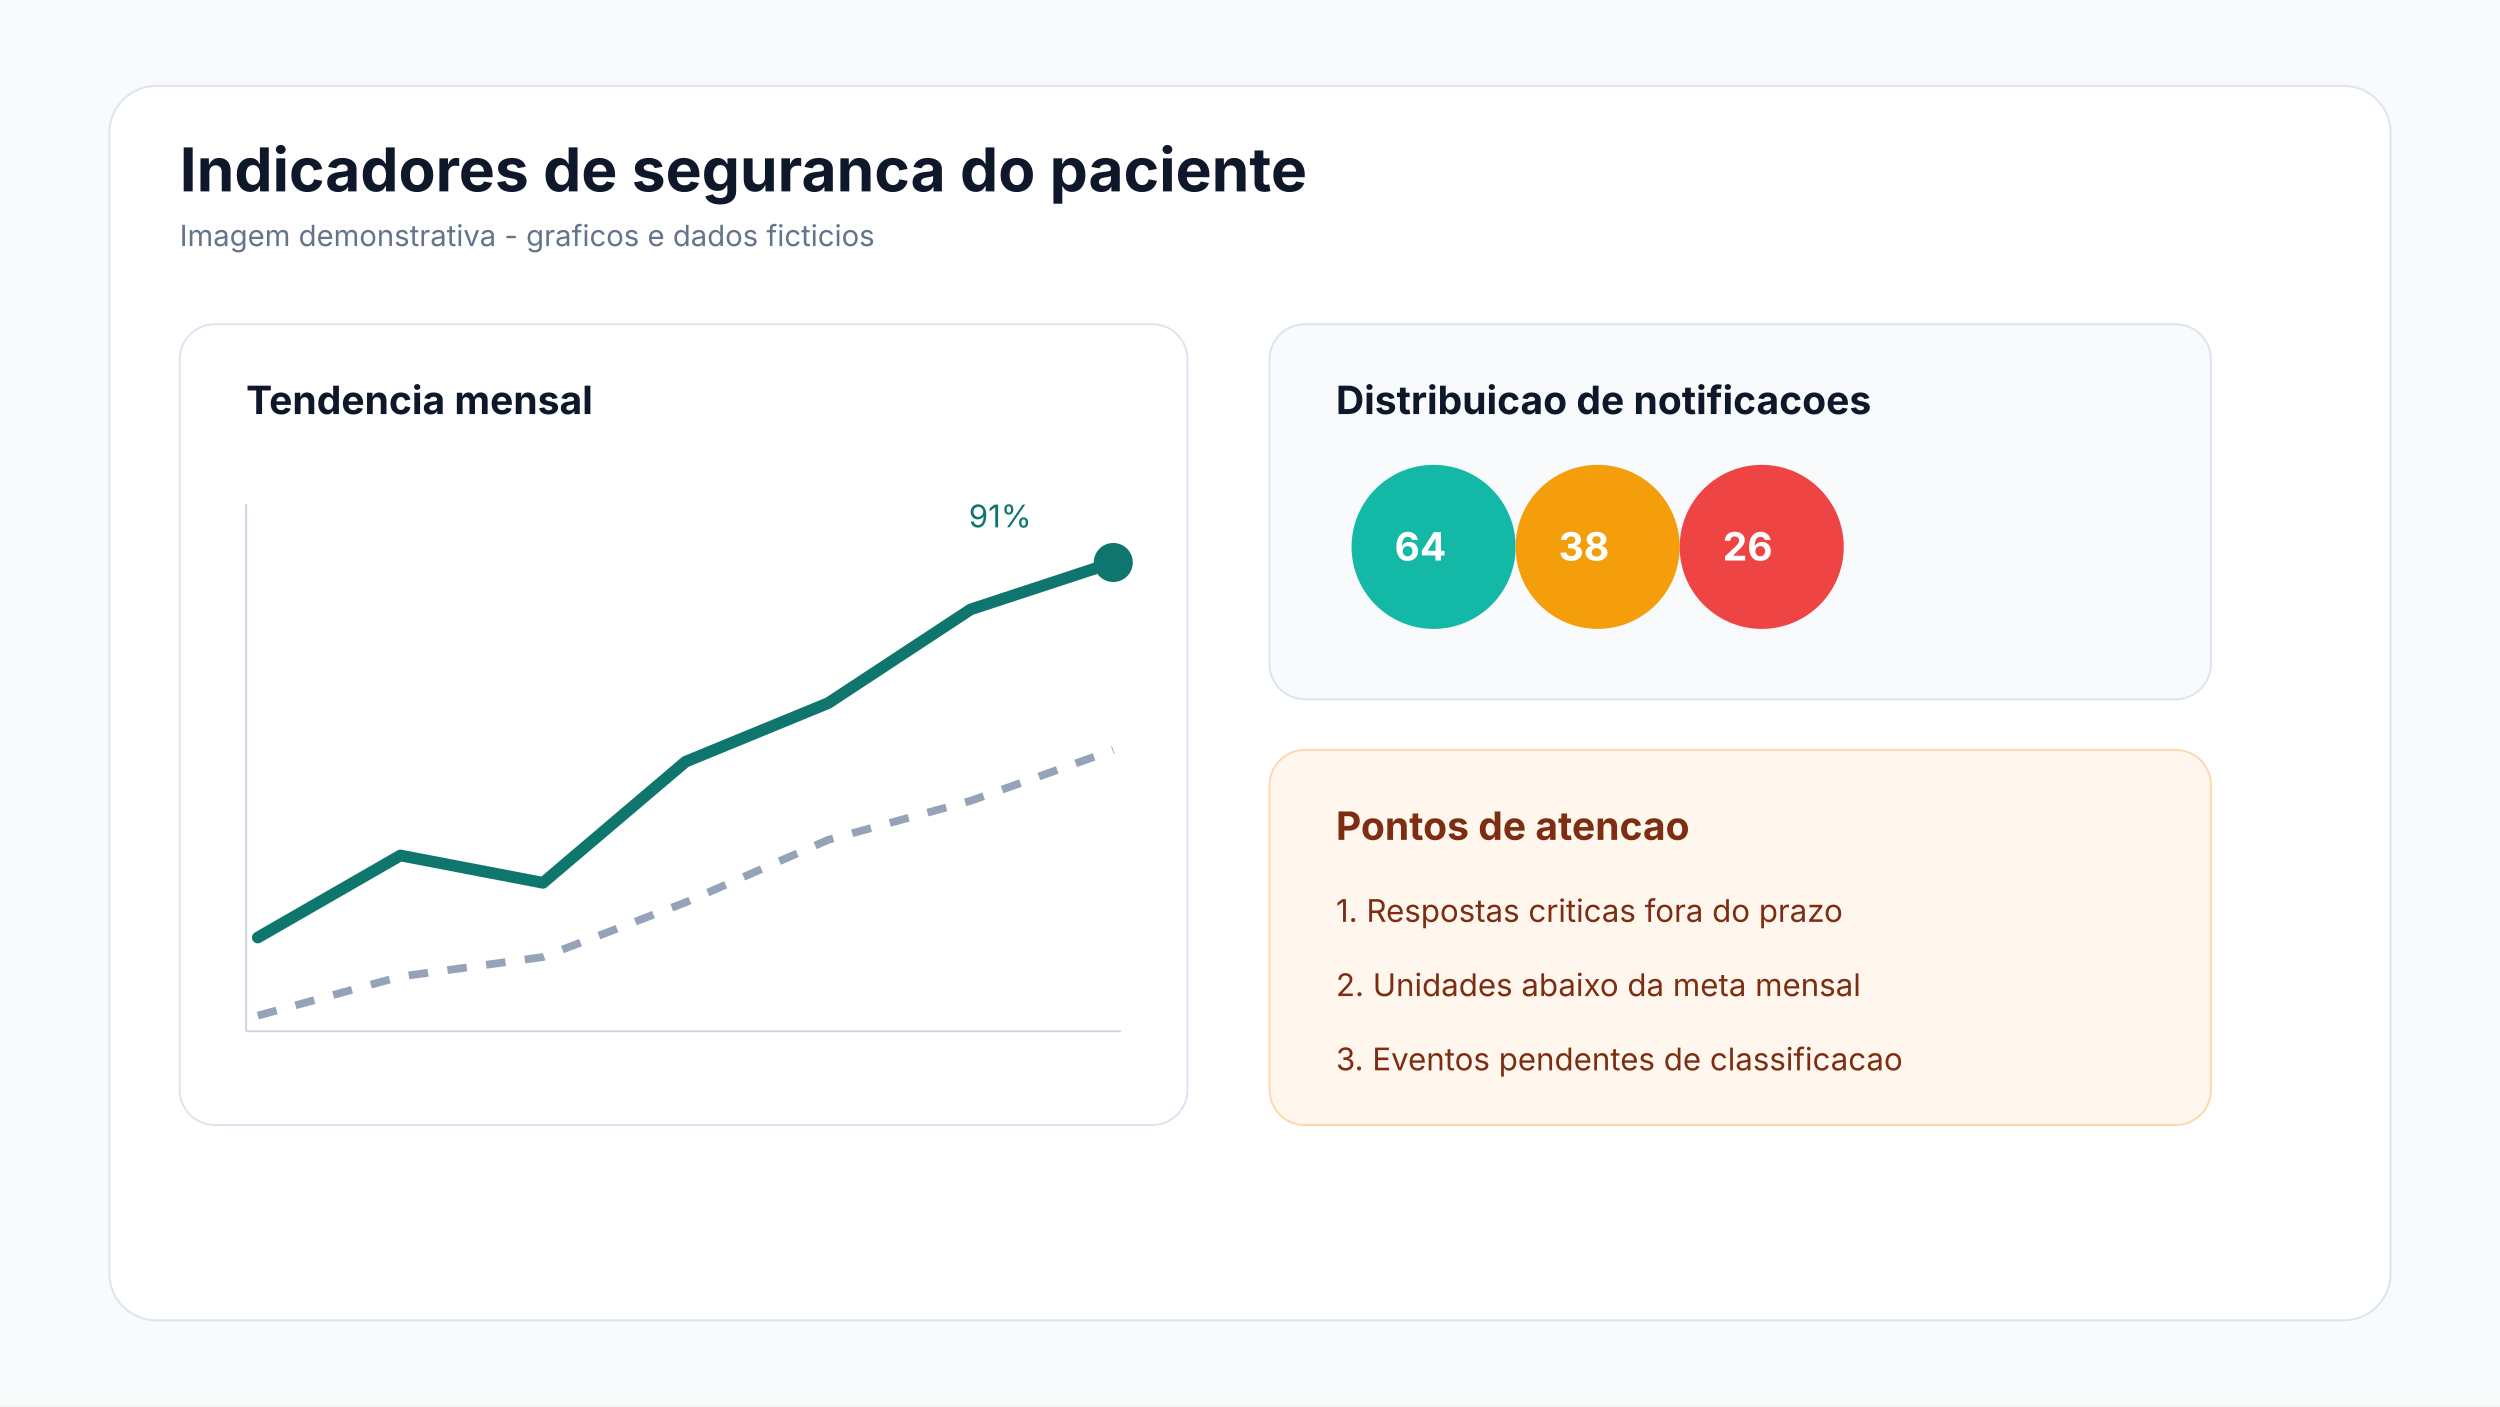
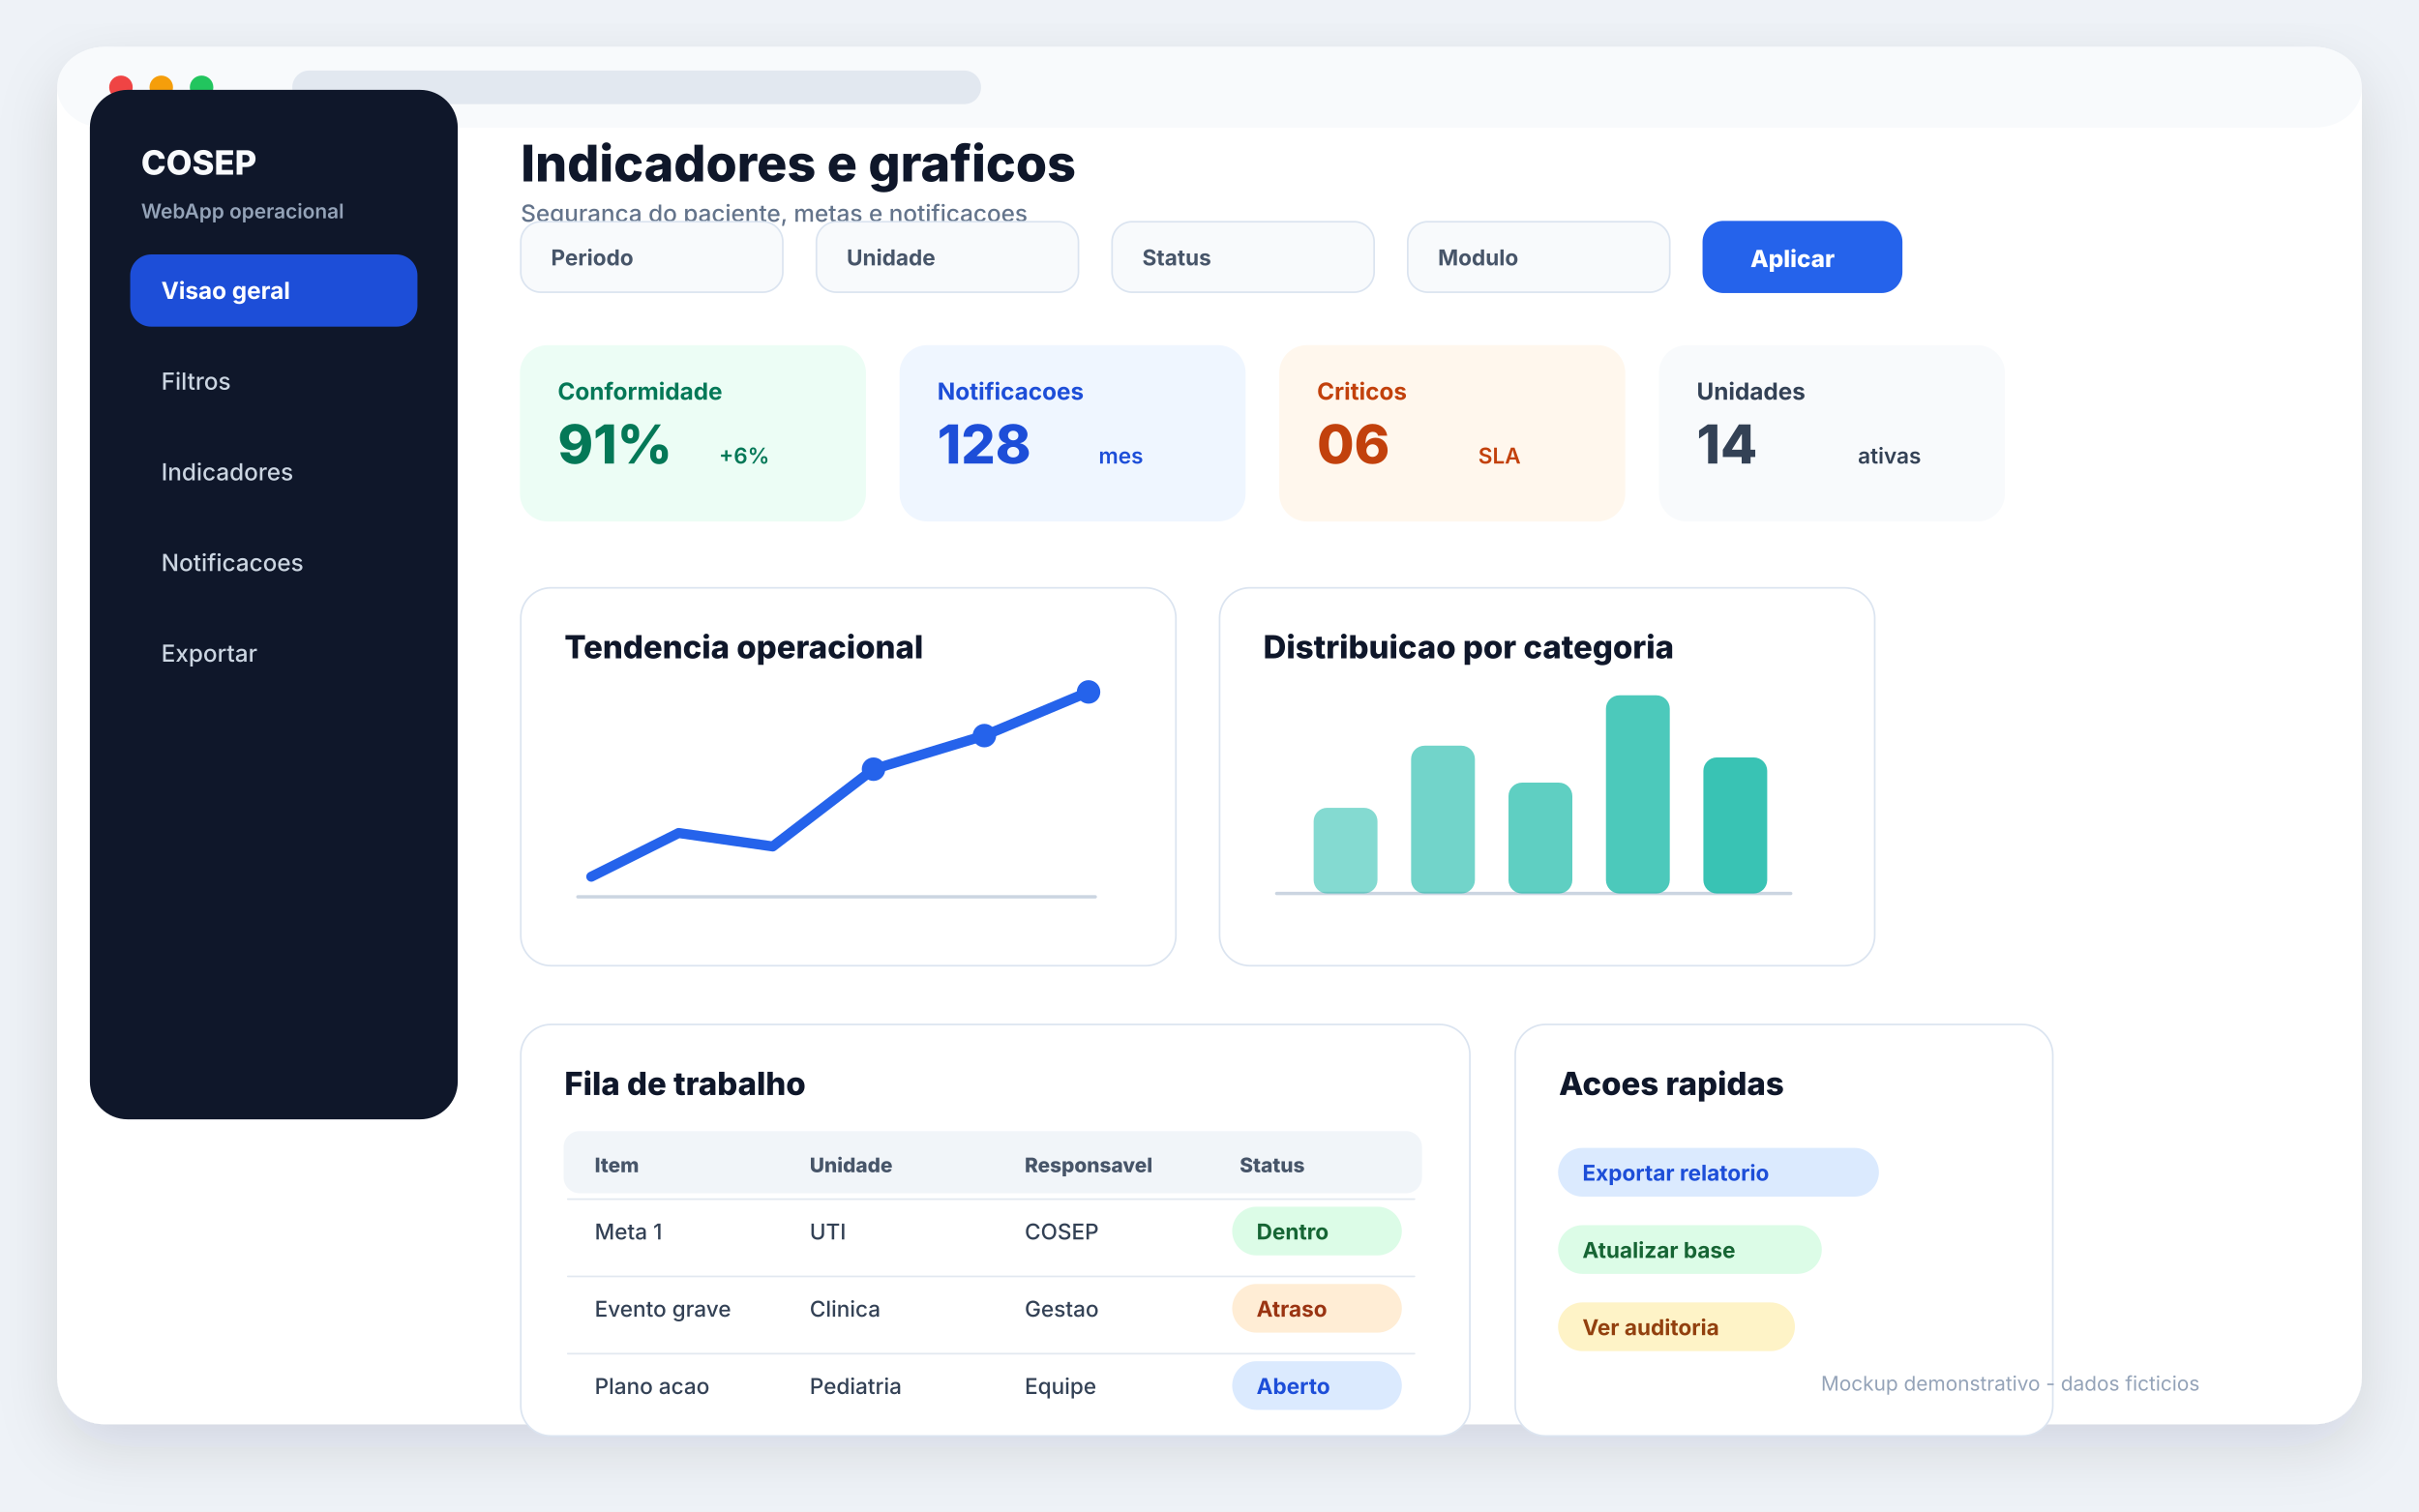
- <svg xmlns="http://www.w3.org/2000/svg" width="1280" height="720" viewBox="0 0 1280 720" role="img" aria-labelledby="title desc">
-   <rect width="1280" height="720" fill="#f8fafc" />
-   <rect x="56" y="44" width="1168" height="632" rx="24" fill="#ffffff" stroke="#dbe4f0" />
-   <text x="92" y="98" font-family="Inter,Arial,sans-serif" font-size="31" font-weight="700" fill="#0f172a">Indicadores de seguranca do paciente</text>
-   <text x="92" y="126" font-family="Inter,Arial,sans-serif" font-size="15" fill="#64748b">Imagem demonstrativa - graficos e dados ficticios</text>
-   <g font-family="Inter,Arial,sans-serif">
-     <rect x="92" y="166" width="516" height="410" rx="18" fill="#ffffff" stroke="#dbe4f0" />
-     <text x="126" y="212" font-size="20" font-weight="700" fill="#0f172a">Tendencia mensal</text>
-     <polyline points="132,480 205,438 278,452 351,390 424,360 497,312 570,288" fill="none" stroke="#0f766e" stroke-width="6" stroke-linecap="round" stroke-linejoin="round" />
-     <polyline points="132,520 205,500 278,490 351,462 424,430 497,410 570,384" fill="none" stroke="#94a3b8" stroke-width="4" stroke-dasharray="10 10" />
-     <line x1="126" y1="528" x2="574" y2="528" stroke="#cbd5e1" />
-     <line x1="126" y1="258" x2="126" y2="528" stroke="#cbd5e1" />
-     <circle cx="570" cy="288" r="10" fill="#0f766e" />
-     <text x="496" y="270" font-size="16" fill="#0f766e">91%</text>
-     <rect x="650" y="166" width="482" height="192" rx="18" fill="#f8fafc" stroke="#dbe4f0" />
-     <text x="684" y="212" font-size="20" font-weight="700" fill="#0f172a">Distribuicao de notificacoes</text>
-     <circle cx="734" cy="280" r="42" fill="#14b8a6" />
-     <circle cx="818" cy="280" r="42" fill="#f59e0b" />
-     <circle cx="902" cy="280" r="42" fill="#ef4444" />
-     <text x="714" y="287" font-size="20" font-weight="700" fill="#fff">64</text>
-     <text x="798" y="287" font-size="20" font-weight="700" fill="#fff">38</text>
-     <text x="882" y="287" font-size="20" font-weight="700" fill="#fff">26</text>
-     <rect x="650" y="384" width="482" height="192" rx="18" fill="#fff7ed" stroke="#fed7aa" />
-     <text x="684" y="430" font-size="20" font-weight="700" fill="#7c2d12">Pontos de atencao</text>
-     <text x="684" y="472" font-size="16" fill="#7c2d12">1. Respostas criticas fora do prazo</text>
-     <text x="684" y="510" font-size="16" fill="#7c2d12">2. Unidades abaixo da meta mensal</text>
-     <text x="684" y="548" font-size="16" fill="#7c2d12">3. Eventos pendentes de classificacao</text>
-   </g>
+ <svg xmlns="http://www.w3.org/2000/svg" width="1440" height="900" viewBox="0 0 1440 900" role="img" aria-labelledby="title desc">
+   <defs>
+     <filter id="shadow" x="-20%" y="-20%" width="140%" height="140%">
+       <feDropShadow dx="0" dy="14" stdDeviation="18" flood-color="#0f172a" flood-opacity=".12" />
+     </filter>
+   </defs>
+   <rect width="1440" height="900" fill="#eef2f7" />
+   <rect x="34" y="28" width="1372" height="820" rx="28" fill="#ffffff" filter="url(#shadow)" />
+   <rect x="34" y="28" width="1372" height="48" rx="28" fill="#f8fafc" />
+   <circle cx="72" cy="52" r="7" fill="#ef4444" />
+   <circle cx="96" cy="52" r="7" fill="#f59e0b" />
+   <circle cx="120" cy="52" r="7" fill="#22c55e" />
+   <rect x="174" y="42" width="410" height="20" rx="10" fill="#e2e8f0" />
+   <rect x="54" y="54" width="218" height="612" rx="22" fill="#0f172a" stroke="#0f172a" />
+   <text x="84" y="104" font-family="Inter, Segoe UI, Arial, sans-serif" font-size="20" font-weight="800" fill="#f8fafc">COSEP</text>
+   <text x="84" y="130" font-family="Inter, Segoe UI, Arial, sans-serif" font-size="12" font-weight="600" fill="#94a3b8">WebApp operacional</text>
+   <rect x="78" y="152" width="170" height="42" rx="12" fill="#1d4ed8" stroke="#1d4ed8" />
+   <text x="96" y="178" font-family="Inter, Segoe UI, Arial, sans-serif" font-size="14" font-weight="650" fill="#ffffff">Visao geral</text>
+   <text x="96" y="232" font-family="Inter, Segoe UI, Arial, sans-serif" font-size="14" font-weight="500" fill="#cbd5e1">Filtros</text>
+   <text x="96" y="286" font-family="Inter, Segoe UI, Arial, sans-serif" font-size="14" font-weight="500" fill="#cbd5e1">Indicadores</text>
+   <text x="96" y="340" font-family="Inter, Segoe UI, Arial, sans-serif" font-size="14" font-weight="500" fill="#cbd5e1">Notificacoes</text>
+   <text x="96" y="394" font-family="Inter, Segoe UI, Arial, sans-serif" font-size="14" font-weight="500" fill="#cbd5e1">Exportar</text>
+   <text x="310" y="108" font-family="Inter, Segoe UI, Arial, sans-serif" font-size="30" font-weight="800" fill="#0f172a">Indicadores e graficos</text>
+   <text x="310" y="132" font-family="Inter, Segoe UI, Arial, sans-serif" font-size="14" font-weight="500" fill="#64748b">Seguranca do paciente, metas e notificacoes</text>
+   <rect x="310" y="132" width="156" height="42" rx="12" fill="#f8fafc" stroke="#dbe4f0" />
+   <text x="328" y="158" font-family="Inter, Segoe UI, Arial, sans-serif" font-size="13" font-weight="650" fill="#475569">Periodo</text>
+   <rect x="486" y="132" width="156" height="42" rx="12" fill="#f8fafc" stroke="#dbe4f0" />
+   <text x="504" y="158" font-family="Inter, Segoe UI, Arial, sans-serif" font-size="13" font-weight="650" fill="#475569">Unidade</text>
+   <rect x="662" y="132" width="156" height="42" rx="12" fill="#f8fafc" stroke="#dbe4f0" />
+   <text x="680" y="158" font-family="Inter, Segoe UI, Arial, sans-serif" font-size="13" font-weight="650" fill="#475569">Status</text>
+   <rect x="838" y="132" width="156" height="42" rx="12" fill="#f8fafc" stroke="#dbe4f0" />
+   <text x="856" y="158" font-family="Inter, Segoe UI, Arial, sans-serif" font-size="13" font-weight="650" fill="#475569">Modulo</text>
+   <rect x="1014" y="132" width="118" height="42" rx="12" fill="#2563eb" stroke="#2563eb" />
+   <text x="1042" y="159" font-family="Inter, Segoe UI, Arial, sans-serif" font-size="14" font-weight="800" fill="#fff">Aplicar</text>
+   <rect x="310" y="206" width="205" height="104" rx="16" fill="#ecfdf5" stroke="#ecfdf5" />
+   <text x="332" y="238" font-family="Inter, Segoe UI, Arial, sans-serif" font-size="14" font-weight="700" fill="#047857">Conformidade</text>
+   <text x="332" y="276" font-family="Inter, Segoe UI, Arial, sans-serif" font-size="32" font-weight="800" fill="#047857">91%</text>
+   <text x="428" y="276" font-family="Inter, Segoe UI, Arial, sans-serif" font-size="13" font-weight="600" fill="#047857">+6%</text>
+   <rect x="536" y="206" width="205" height="104" rx="16" fill="#eff6ff" stroke="#eff6ff" />
+   <text x="558" y="238" font-family="Inter, Segoe UI, Arial, sans-serif" font-size="14" font-weight="700" fill="#1d4ed8">Notificacoes</text>
+   <text x="558" y="276" font-family="Inter, Segoe UI, Arial, sans-serif" font-size="32" font-weight="800" fill="#1d4ed8">128</text>
+   <text x="654" y="276" font-family="Inter, Segoe UI, Arial, sans-serif" font-size="13" font-weight="600" fill="#1d4ed8">mes</text>
+   <rect x="762" y="206" width="205" height="104" rx="16" fill="#fff7ed" stroke="#fff7ed" />
+   <text x="784" y="238" font-family="Inter, Segoe UI, Arial, sans-serif" font-size="14" font-weight="700" fill="#c2410c">Criticos</text>
+   <text x="784" y="276" font-family="Inter, Segoe UI, Arial, sans-serif" font-size="32" font-weight="800" fill="#c2410c">06</text>
+   <text x="880" y="276" font-family="Inter, Segoe UI, Arial, sans-serif" font-size="13" font-weight="600" fill="#c2410c">SLA</text>
+   <rect x="988" y="206" width="205" height="104" rx="16" fill="#f8fafc" stroke="#f8fafc" />
+   <text x="1010" y="238" font-family="Inter, Segoe UI, Arial, sans-serif" font-size="14" font-weight="700" fill="#334155">Unidades</text>
+   <text x="1010" y="276" font-family="Inter, Segoe UI, Arial, sans-serif" font-size="32" font-weight="800" fill="#334155">14</text>
+   <text x="1106" y="276" font-family="Inter, Segoe UI, Arial, sans-serif" font-size="13" font-weight="600" fill="#334155">ativas</text>
+   <rect x="310" y="350" width="390" height="225" rx="18" fill="#ffffff" stroke="#dbe4f0" />
+   <text x="336" y="392" font-family="Inter, Segoe UI, Arial, sans-serif" font-size="19" font-weight="800" fill="#0f172a">Tendencia operacional</text>
+   <line x1="344" y1="534" x2="652" y2="534" stroke="#cbd5e1" stroke-width="2" stroke-linecap="round" />
+   <polyline points="352,522 404,496 460,504 520,458 586,438 648,412" fill="none" stroke="#2563eb" stroke-width="6" stroke-linecap="round" stroke-linejoin="round" />
+   <circle cx="520" cy="458" r="7" fill="#2563eb" />
+   <circle cx="586" cy="438" r="7" fill="#2563eb" />
+   <circle cx="648" cy="412" r="7" fill="#2563eb" />
+   <rect x="726" y="350" width="390" height="225" rx="18" fill="#ffffff" stroke="#dbe4f0" />
+   <text x="752" y="392" font-family="Inter, Segoe UI, Arial, sans-serif" font-size="19" font-weight="800" fill="#0f172a">Distribuicao por categoria</text>
+   <line x1="760" y1="532" x2="1066" y2="532" stroke="#cbd5e1" stroke-width="2" stroke-linecap="round" />
+   <rect x="782" y="481" width="38" height="51" rx="8" fill="#14b8a6" opacity="0.52" />
+   <rect x="840" y="444" width="38" height="88" rx="8" fill="#14b8a6" opacity="0.60" />
+   <rect x="898" y="466" width="38" height="66" rx="8" fill="#14b8a6" opacity="0.68" />
+   <rect x="956" y="414" width="38" height="118" rx="8" fill="#14b8a6" opacity="0.76" />
+   <rect x="1014" y="451" width="38" height="81" rx="8" fill="#14b8a6" opacity="0.84" />
+   <rect x="310" y="610" width="565" height="245" rx="18" fill="#ffffff" stroke="#dbe4f0" />
+   <text x="336" y="652" font-family="Inter, Segoe UI, Arial, sans-serif" font-size="19" font-weight="800" fill="#0f172a">Fila de trabalho</text>
+   <rect x="336" y="674" width="510" height="36" rx="9" fill="#f1f5f9" stroke="#f1f5f9" />
+   <text x="354" y="698" font-family="Inter, Segoe UI, Arial, sans-serif" font-size="12" font-weight="800" fill="#475569">Item</text>
+   <text x="482" y="698" font-family="Inter, Segoe UI, Arial, sans-serif" font-size="12" font-weight="800" fill="#475569">Unidade</text>
+   <text x="610" y="698" font-family="Inter, Segoe UI, Arial, sans-serif" font-size="12" font-weight="800" fill="#475569">Responsavel</text>
+   <text x="738" y="698" font-family="Inter, Segoe UI, Arial, sans-serif" font-size="12" font-weight="800" fill="#475569">Status</text>
+   <line x1="338" y1="714" x2="842" y2="714" stroke="#e2e8f0" stroke-width="1" stroke-linecap="round" />
+   <text x="354" y="738" font-family="Inter, Segoe UI, Arial, sans-serif" font-size="13" font-weight="550" fill="#334155">Meta 1</text>
+   <text x="482" y="738" font-family="Inter, Segoe UI, Arial, sans-serif" font-size="13" font-weight="550" fill="#334155">UTI</text>
+   <text x="610" y="738" font-family="Inter, Segoe UI, Arial, sans-serif" font-size="13" font-weight="550" fill="#334155">COSEP</text>
+   <rect x="734" y="719" width="100" height="28" rx="14" fill="#dcfce7" stroke="#dcfce7" />
+   <text x="748" y="738" font-family="Inter, Segoe UI, Arial, sans-serif" font-size="13" font-weight="700" fill="#166534">Dentro</text>
+   <line x1="338" y1="760" x2="842" y2="760" stroke="#e2e8f0" stroke-width="1" stroke-linecap="round" />
+   <text x="354" y="784" font-family="Inter, Segoe UI, Arial, sans-serif" font-size="13" font-weight="550" fill="#334155">Evento grave</text>
+   <text x="482" y="784" font-family="Inter, Segoe UI, Arial, sans-serif" font-size="13" font-weight="550" fill="#334155">Clinica</text>
+   <text x="610" y="784" font-family="Inter, Segoe UI, Arial, sans-serif" font-size="13" font-weight="550" fill="#334155">Gestao</text>
+   <rect x="734" y="765" width="100" height="28" rx="14" fill="#ffedd5" stroke="#ffedd5" />
+   <text x="748" y="784" font-family="Inter, Segoe UI, Arial, sans-serif" font-size="13" font-weight="700" fill="#9a3412">Atraso</text>
+   <line x1="338" y1="806" x2="842" y2="806" stroke="#e2e8f0" stroke-width="1" stroke-linecap="round" />
+   <text x="354" y="830" font-family="Inter, Segoe UI, Arial, sans-serif" font-size="13" font-weight="550" fill="#334155">Plano acao</text>
+   <text x="482" y="830" font-family="Inter, Segoe UI, Arial, sans-serif" font-size="13" font-weight="550" fill="#334155">Pediatria</text>
+   <text x="610" y="830" font-family="Inter, Segoe UI, Arial, sans-serif" font-size="13" font-weight="550" fill="#334155">Equipe</text>
+   <rect x="734" y="811" width="100" height="28" rx="14" fill="#dbeafe" stroke="#dbeafe" />
+   <text x="748" y="830" font-family="Inter, Segoe UI, Arial, sans-serif" font-size="13" font-weight="700" fill="#1d4ed8">Aberto</text>
+   <rect x="902" y="610" width="320" height="245" rx="18" fill="#ffffff" stroke="#dbe4f0" />
+   <text x="928" y="652" font-family="Inter, Segoe UI, Arial, sans-serif" font-size="19" font-weight="800" fill="#0f172a">Acoes rapidas</text>
+   <rect x="928" y="684" width="190" height="28" rx="14" fill="#dbeafe" stroke="#dbeafe" />
+   <text x="942" y="703" font-family="Inter, Segoe UI, Arial, sans-serif" font-size="13" font-weight="700" fill="#1d4ed8">Exportar relatorio</text>
+   <rect x="928" y="730" width="156" height="28" rx="14" fill="#dcfce7" stroke="#dcfce7" />
+   <text x="942" y="749" font-family="Inter, Segoe UI, Arial, sans-serif" font-size="13" font-weight="700" fill="#166534">Atualizar base</text>
+   <rect x="928" y="776" width="140" height="28" rx="14" fill="#fef3c7" stroke="#fef3c7" />
+   <text x="942" y="795" font-family="Inter, Segoe UI, Arial, sans-serif" font-size="13" font-weight="700" fill="#92400e">Ver auditoria</text>
+   <text x="1084" y="828" font-family="Inter, Segoe UI, Arial, sans-serif" font-size="12" fill="#94a3b8">Mockup demonstrativo - dados ficticios</text>
</svg>
